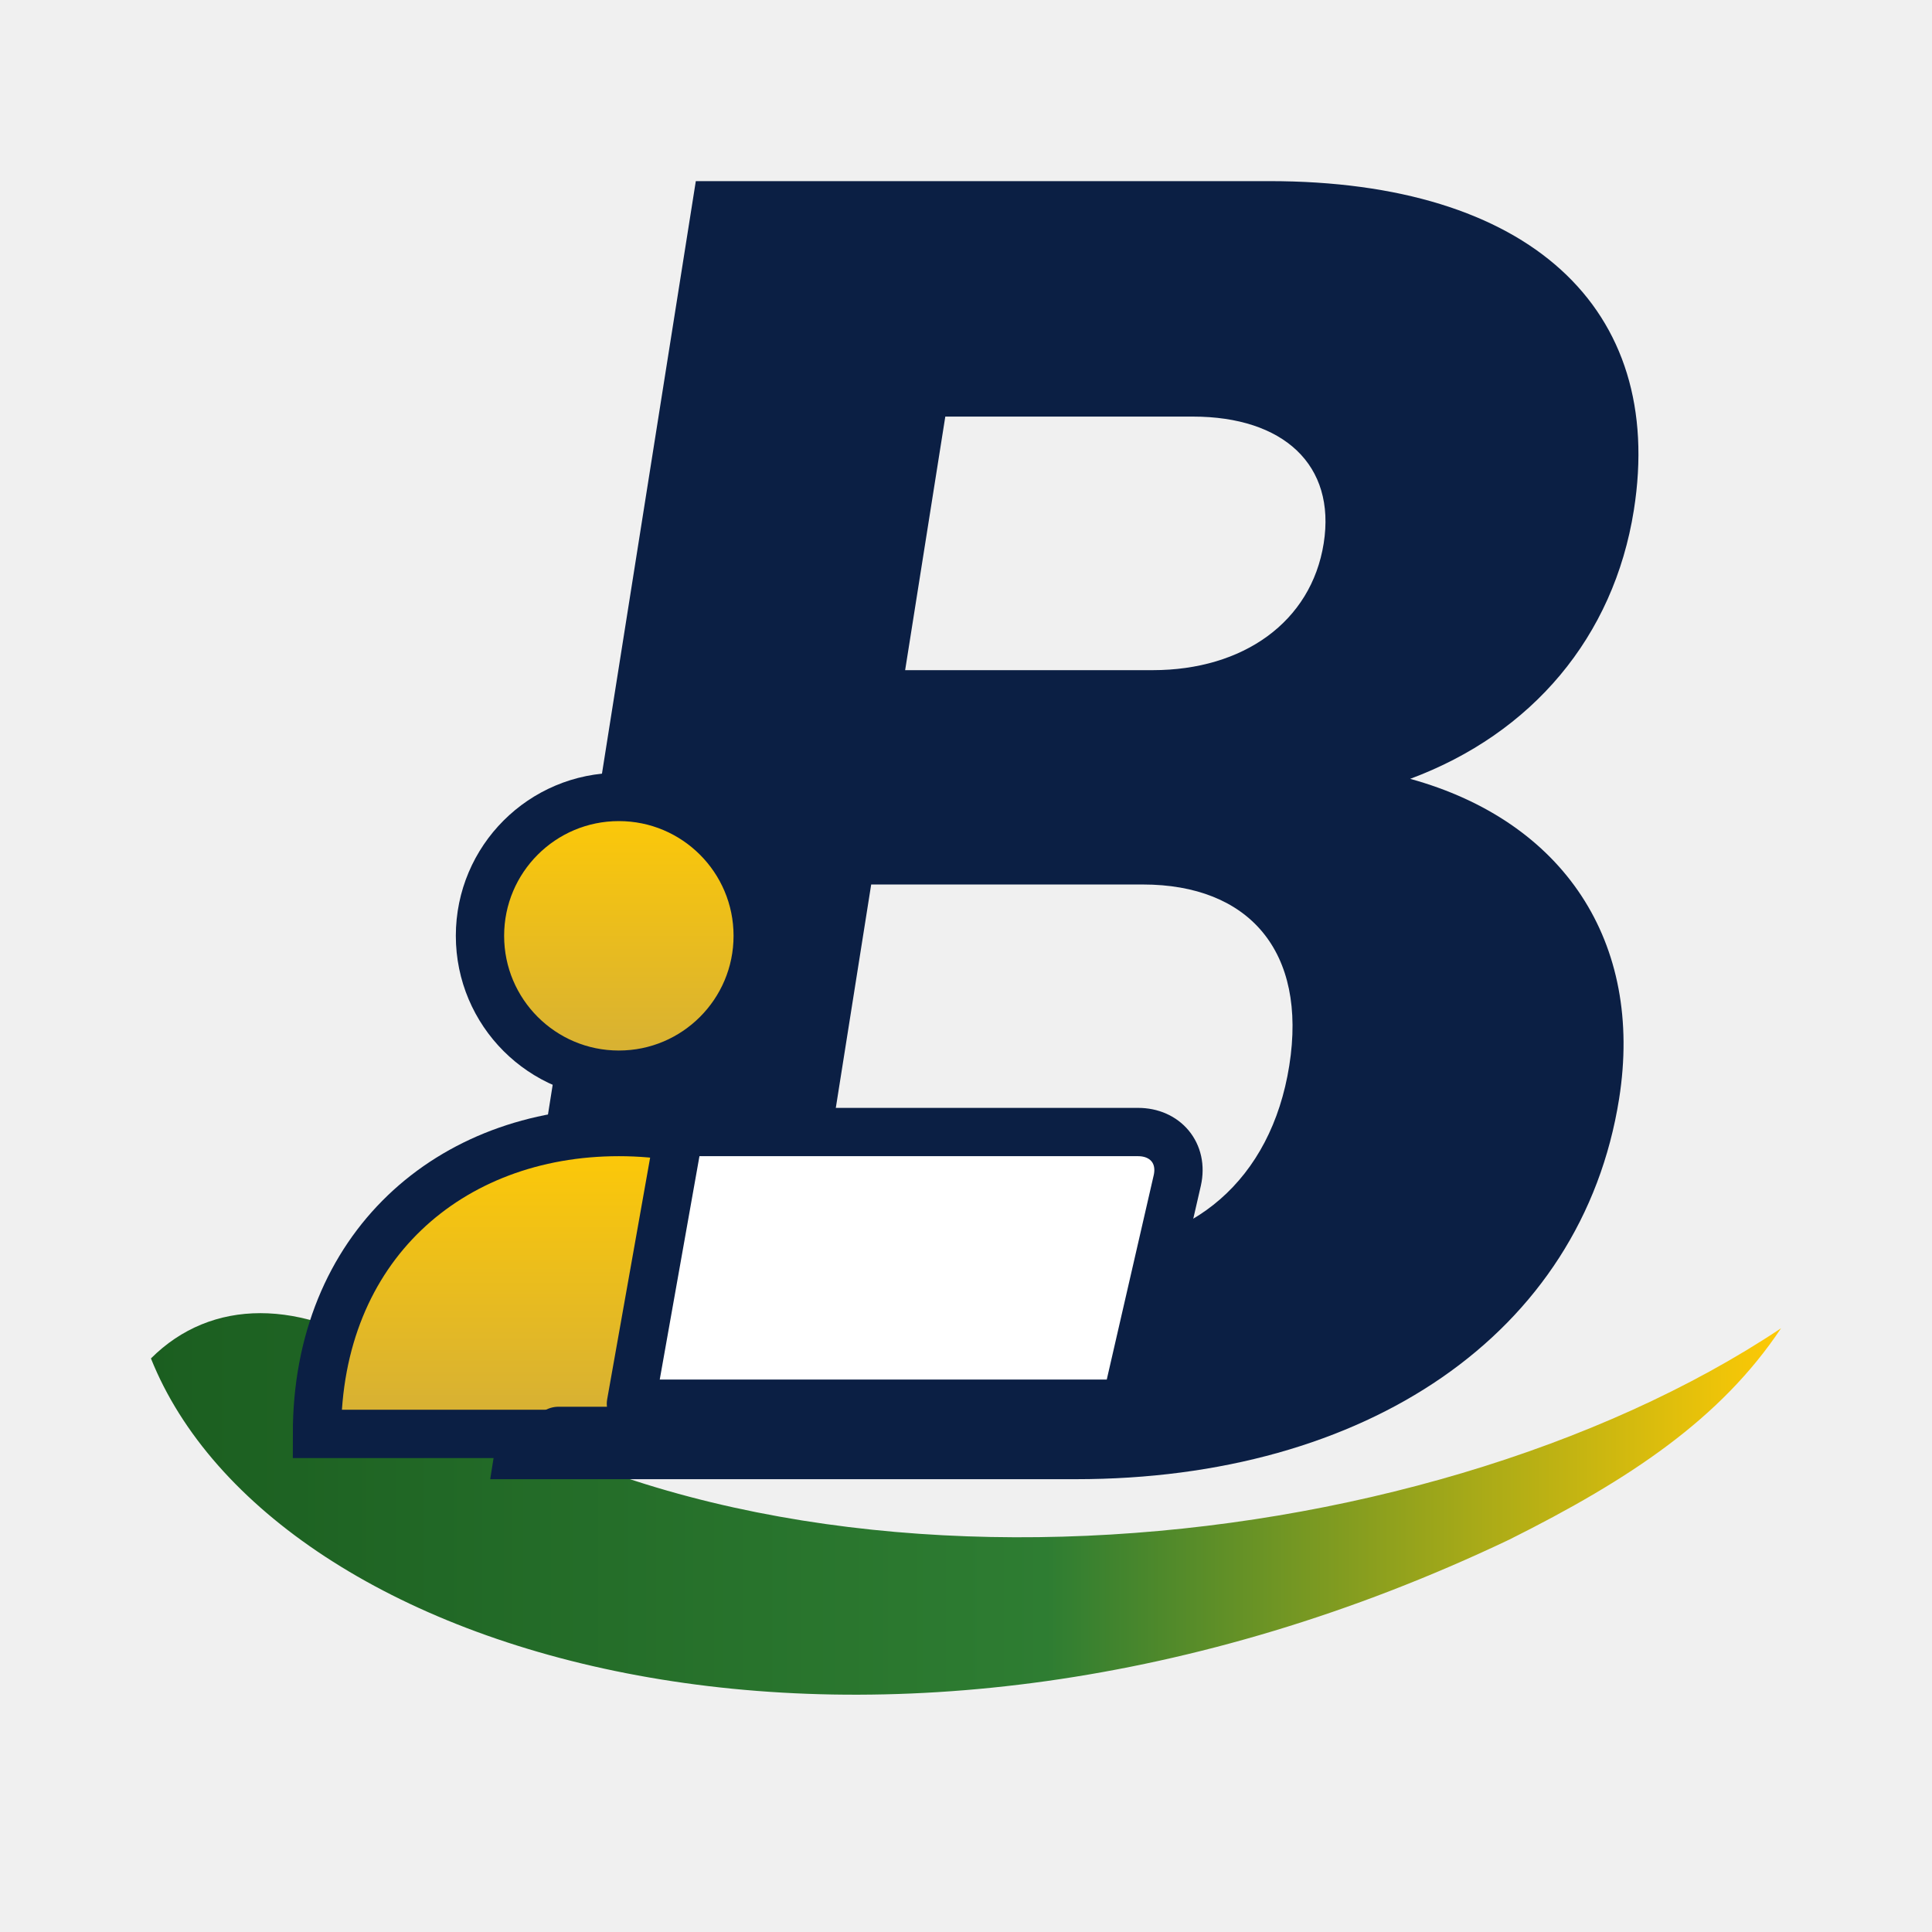
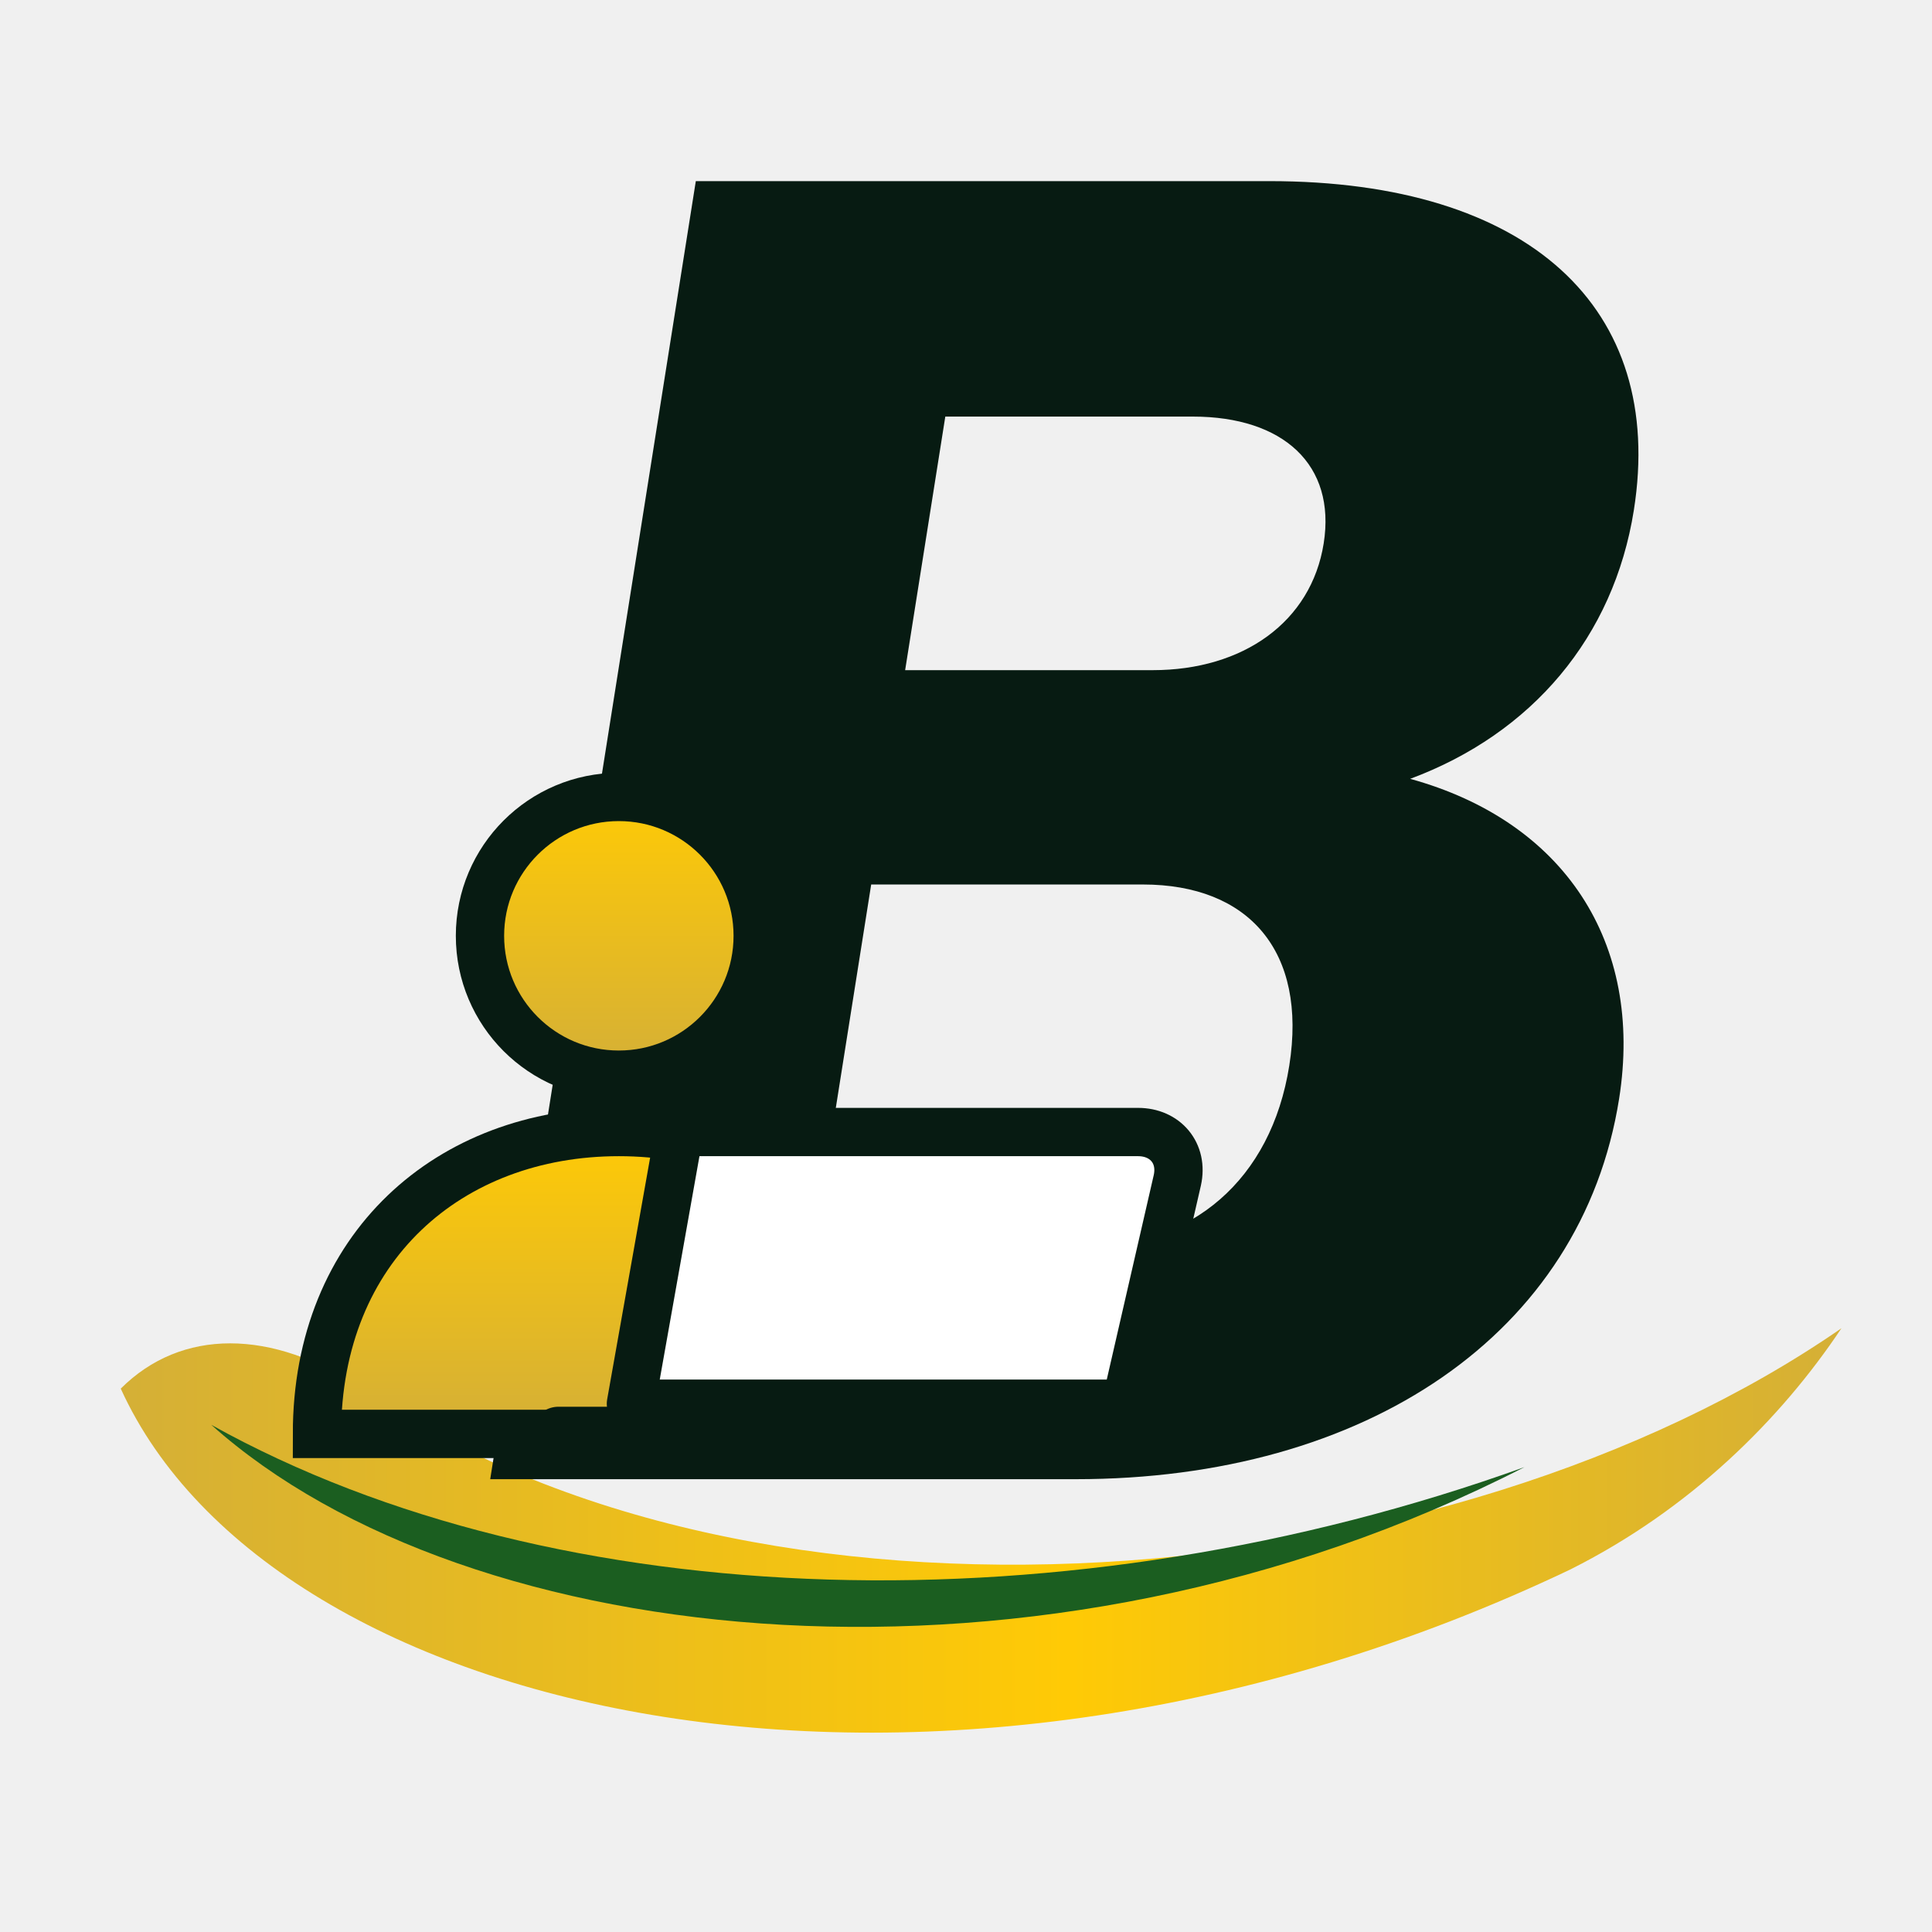
<svg xmlns="http://www.w3.org/2000/svg" viewBox="0 0 64 64" role="img" aria-label="Bico BR">
  <defs>
-     <linearGradient id="sw" x1="0" y1="0" x2="1" y2="0">
-       <stop offset="0" stop-color="#1B5E20" />
-       <stop offset=".55" stop-color="#2E7D32" />
-       <stop offset="1" stop-color="#FFCA05" />
-     </linearGradient>
-     <linearGradient id="au" x1="0" y1="0" x2="0" y2="1">
+     <linearGradient id="ouros" x1="0" y1="0" x2="0" y2="1">
      <stop offset="0" stop-color="#FFCA05" />
      <stop offset="1" stop-color="#D4AF37" />
    </linearGradient>
+     <linearGradient id="arcos" x1="0" y1="0" x2="1" y2="0">
+       <stop offset="0" stop-color="#D4AF37" />
+       <stop offset=".55" stop-color="#FFCA05" />
+       <stop offset="1" stop-color="#D4AF37" />
+     </linearGradient>
  </defs>
-   <path d="M5 45c4 10 24 16 45 6 4-2 7-4 9-7-12 8-34 10-46 1-3-2-6-2-8 0z" fill="url(#sw)" />
+   <path d="M4 46c5 11 27 16 48 6 4-2 7-5 9-8-13 9-36 11-49 2-3-2-6-2-8 0z" fill="url(#arcos)" />
+   <path d="M7 47.2c8.5 7.6 27.5 9.6 43.5 1.4-15 5.4-32 5-43.5-1.4z" fill="#1B5E20" />
  <g transform="skewX(-9) translate(7 0)">
-     <path fill="#0B1F44" fill-rule="evenodd" d="M17 6h19c8.6 0 13.8 4.2 13.8 10.9 0 4.2-2.2 7.4-6 8.9 5.3 1.4 8.6 5.4 8.6 10.6C52.4 44.2 46 49 36.4 49H17zM26.5 13.8v8.4h8.2c3 0 5-1.6 5-4.2s-2-4.2-5-4.2zM26.5 29.3v12h9c3.5 0 5.8-2.2 5.8-6s-2.3-6-5.8-6z" />
+     <path fill="#071B12" fill-rule="evenodd" d="M17 6h19c8.6 0 13.8 4.2 13.8 10.9 0 4.2-2.2 7.4-6 8.9 5.3 1.4 8.6 5.4 8.6 10.6C52.4 44.2 46 49 36.4 49H17zM26.5 13.8v8.4h8.2c3 0 5-1.6 5-4.2s-2-4.2-5-4.2zM26.5 29.3v12h9c3.5 0 5.8-2.2 5.8-6s-2.3-6-5.8-6z" />
  </g>
-   <circle cx="20.5" cy="31" r="4.6" fill="url(#au)" stroke="#0B1F44" stroke-width="1.6" />
-   <path d="M10.5 47.5c0-6.2 4.4-10 10-10s10 3.8 10 10z" fill="url(#au)" stroke="#0B1F44" stroke-width="1.6" />
-   <path d="M22.5 37.5h15.2c.9 0 1.5.7 1.3 1.6l-1.7 7.4h-16.4z" fill="#fff" stroke="#0B1F44" stroke-width="1.6" stroke-linejoin="round" />
-   <path d="M18.5 47.5h21" stroke="#0B1F44" stroke-width="1.8" stroke-linecap="round" />
+   <circle cx="20.5" cy="31" r="4.6" fill="url(#ouros)" stroke="#071B12" stroke-width="1.6" />
+   <path d="M10.5 47.5c0-6.2 4.4-10 10-10s10 3.8 10 10z" fill="url(#ouros)" stroke="#071B12" stroke-width="1.6" />
+   <path d="M22.5 37.5h15.2c.9 0 1.5.7 1.3 1.6l-1.7 7.4h-16.4z" fill="#FFFFFF" stroke="#071B12" stroke-width="1.6" stroke-linejoin="round" />
+   <path d="M18.5 47.5h21" stroke="#071B12" stroke-width="1.8" stroke-linecap="round" />
</svg>
